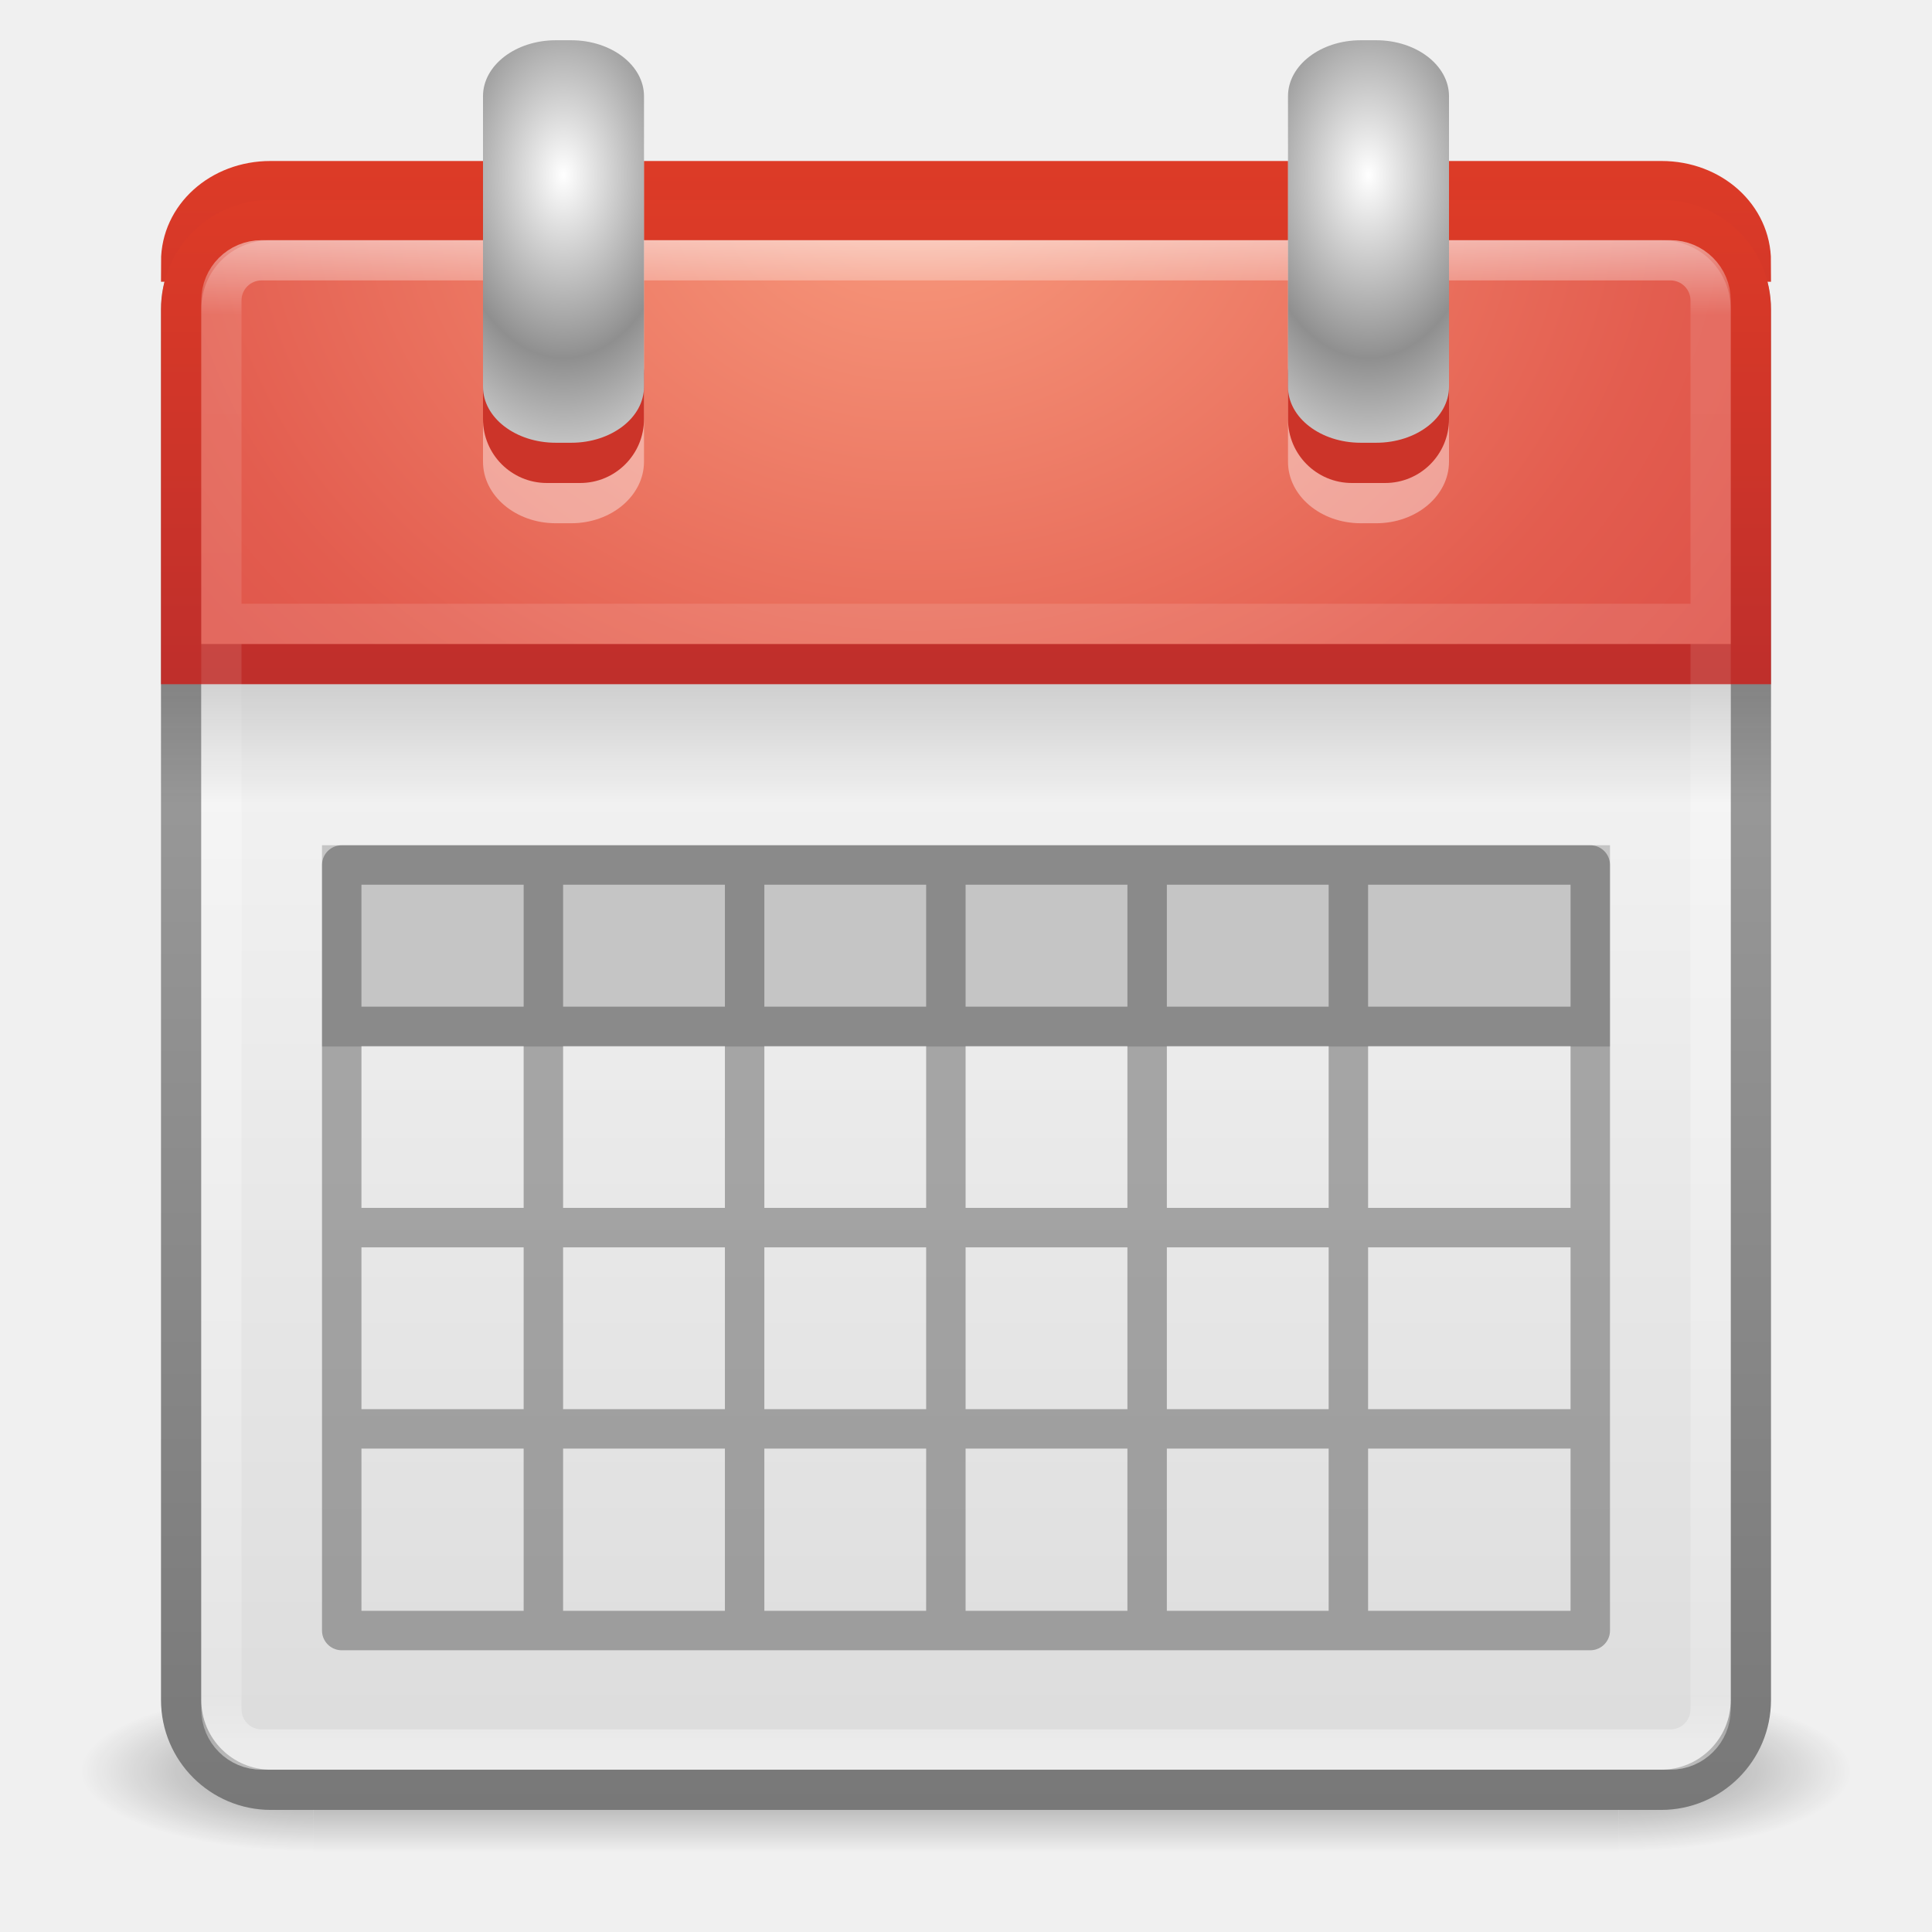
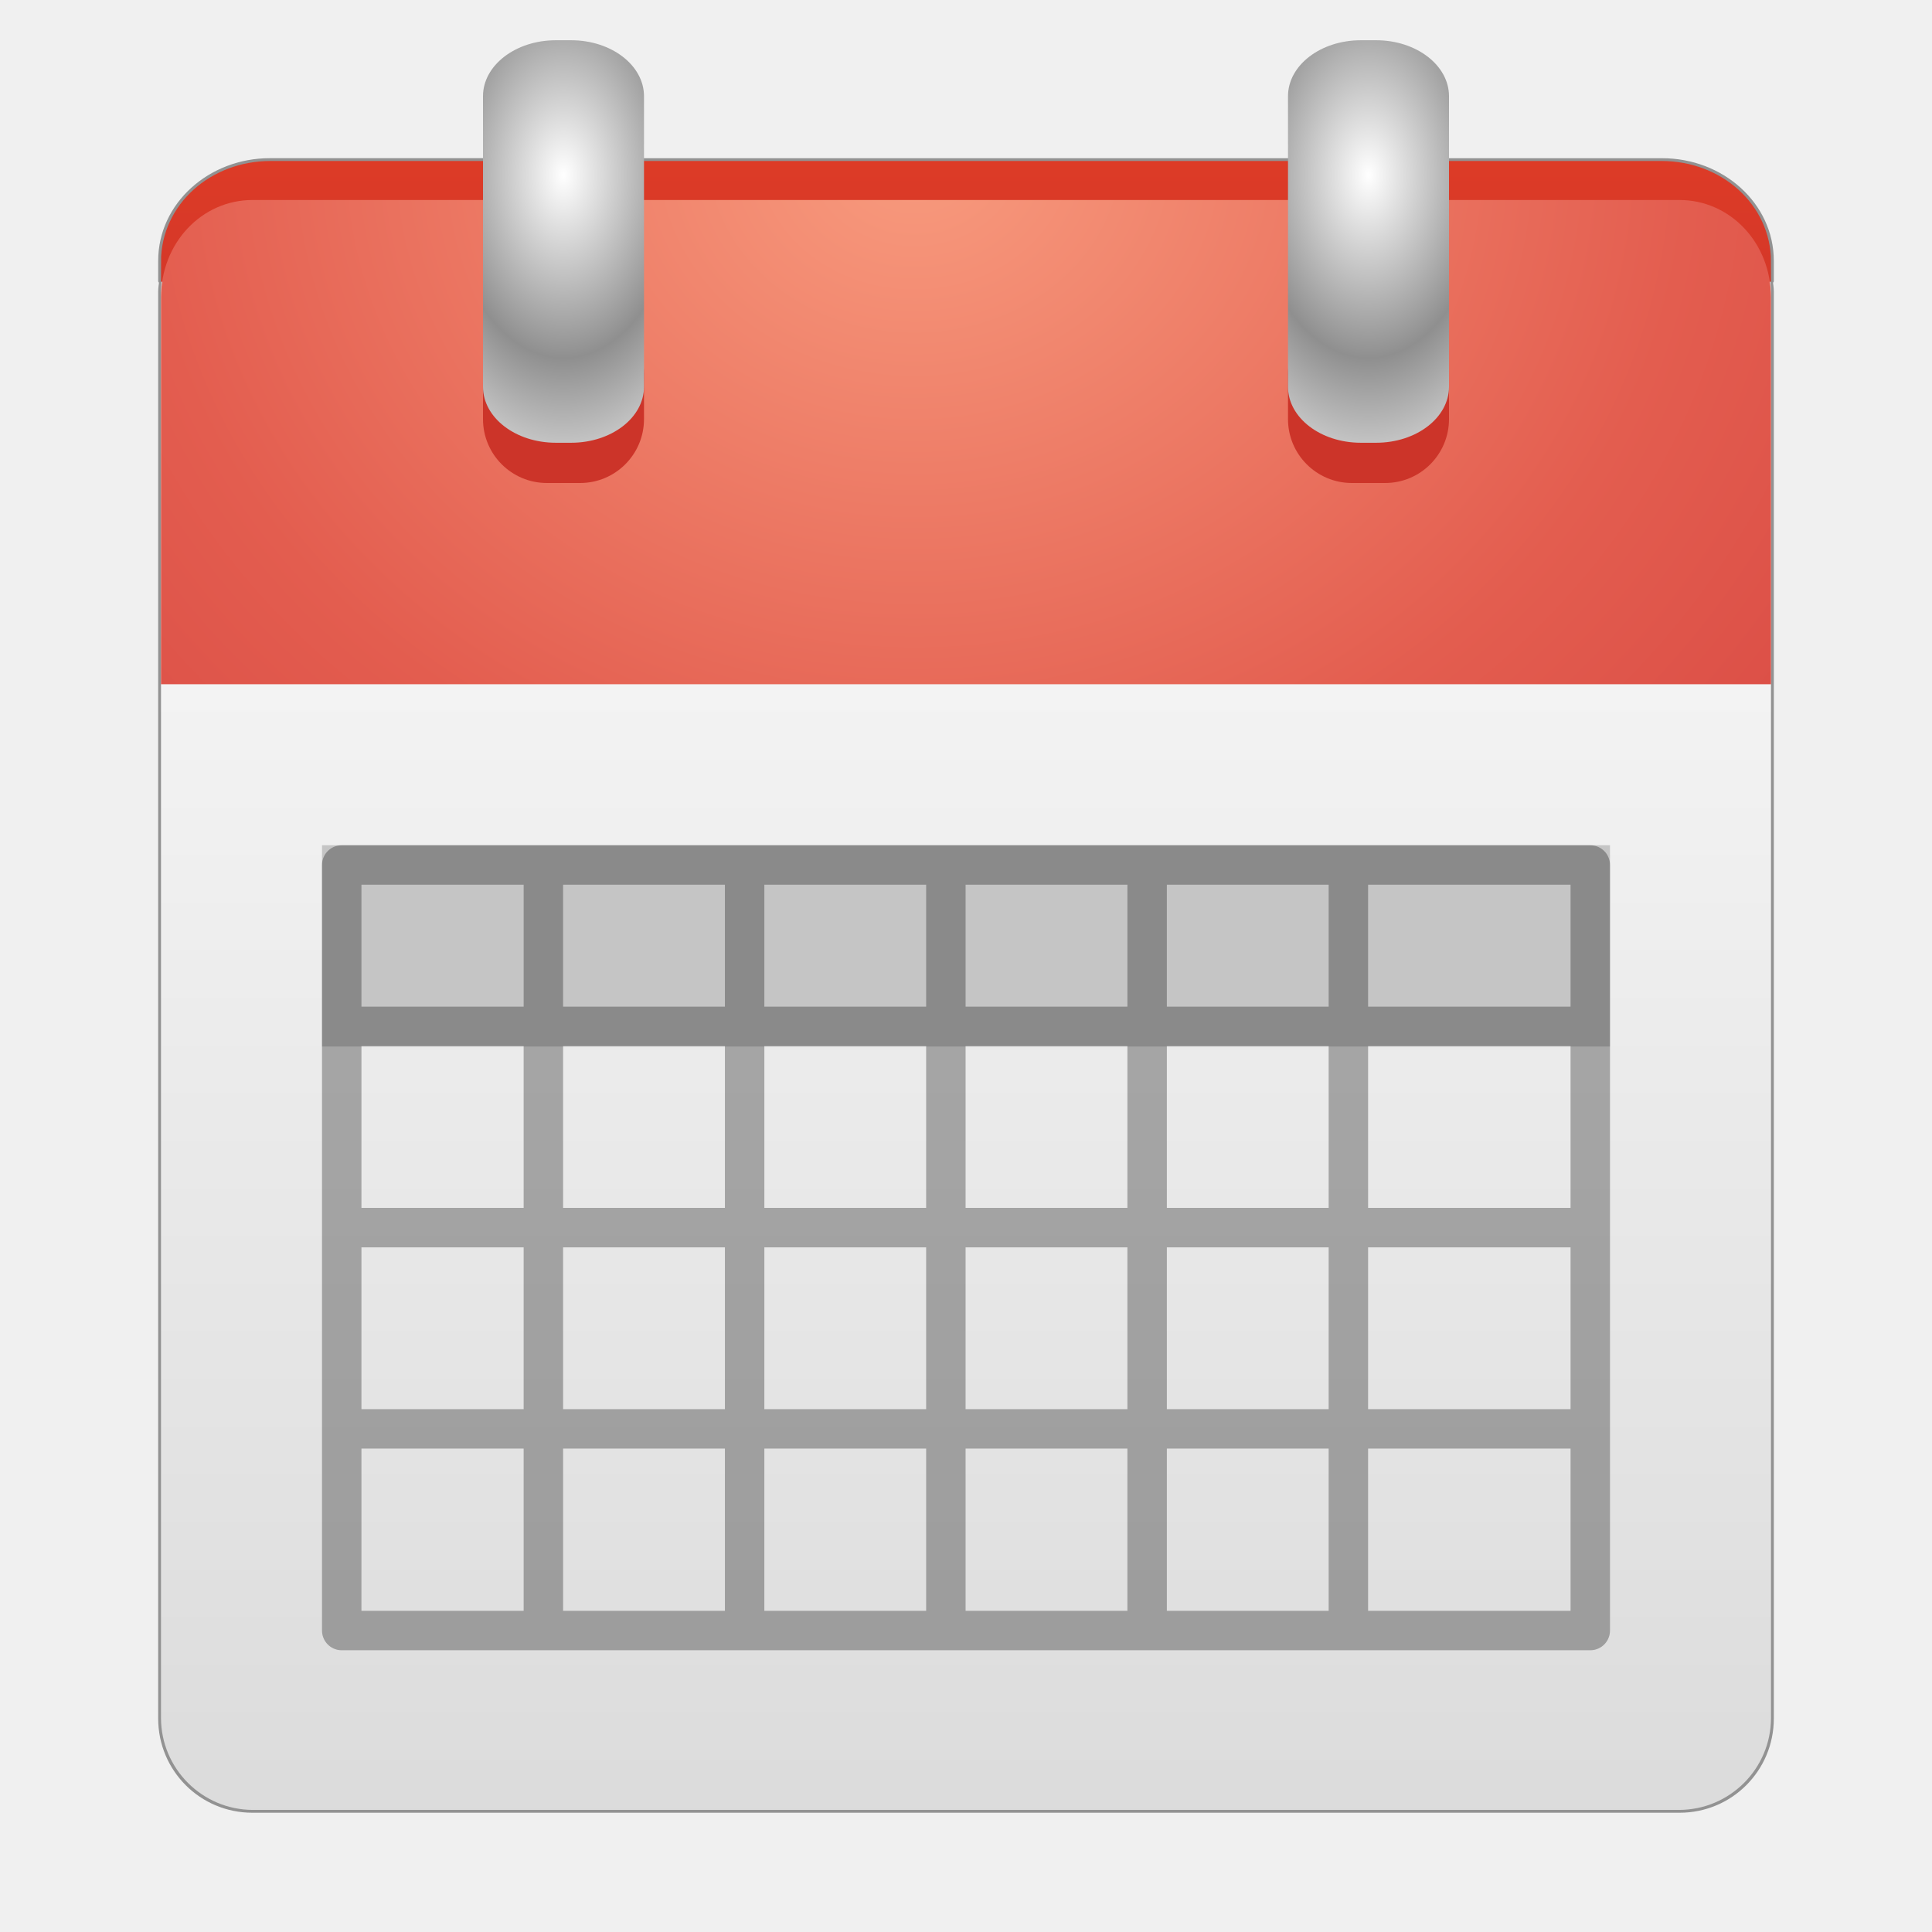
<svg xmlns="http://www.w3.org/2000/svg" xmlns:xlink="http://www.w3.org/1999/xlink" version="1.1" width="48" height="48" id="svg4264">
  <defs id="defs4266">
    <linearGradient id="linearGradient3510">
      <stop id="stop3512" style="stop-color:#000000;stop-opacity:1" offset="0" />
      <stop id="stop3514" style="stop-color:#000000;stop-opacity:0" offset="1" />
    </linearGradient>
    <radialGradient cx="14" cy="4.918" r="2" fx="14" fy="4.918" id="radialGradient3562" xlink:href="#linearGradient3520" gradientUnits="userSpaceOnUse" gradientTransform="matrix(1.454975,-2.6431351e-8,4.9999995e-8,2.274683,13.63034,-6.838988)" spreadMethod="reflect" />
    <linearGradient id="linearGradient3520">
      <stop id="stop3522" style="stop-color:#ffffff;stop-opacity:1" offset="0" />
      <stop id="stop3524" style="stop-color:#8f8f8f;stop-opacity:1" offset="1" />
    </linearGradient>
    <linearGradient id="linearGradient3879">
      <stop id="stop3881" style="stop-color:#ffffff;stop-opacity:1" offset="0" />
      <stop id="stop3883" style="stop-color:#ffffff;stop-opacity:0.235" offset="0.049" />
      <stop id="stop3885" style="stop-color:#ffffff;stop-opacity:0.157" offset="0.951" />
      <stop id="stop3887" style="stop-color:#ffffff;stop-opacity:0.392" offset="1" />
    </linearGradient>
    <linearGradient id="linearGradient3357">
      <stop id="stop3359" style="stop-color:#f89b7e;stop-opacity:1" offset="0" />
      <stop id="stop3361" style="stop-color:#e35d4f;stop-opacity:1" offset="0.397" />
      <stop id="stop3363" style="stop-color:#c6262e;stop-opacity:1" offset="1" />
    </linearGradient>
    <linearGradient id="linearGradient2490">
      <stop id="stop2492" style="stop-color:#791235;stop-opacity:1" offset="0" />
      <stop id="stop2494" style="stop-color:#dd3b27;stop-opacity:1" offset="1" />
    </linearGradient>
    <linearGradient id="linearGradient3924">
      <stop id="stop3926" style="stop-color:#ffffff;stop-opacity:1" offset="0" />
      <stop id="stop3928" style="stop-color:#ffffff;stop-opacity:0.235" offset="0.063" />
      <stop id="stop3930" style="stop-color:#ffffff;stop-opacity:0.157" offset="0.951" />
      <stop id="stop3932" style="stop-color:#ffffff;stop-opacity:0.392" offset="1" />
    </linearGradient>
    <linearGradient id="linearGradient3600">
      <stop id="stop3602" style="stop-color:#f4f4f4;stop-opacity:1" offset="0" />
      <stop id="stop3604" style="stop-color:#dbdbdb;stop-opacity:1" offset="1" />
    </linearGradient>
    <linearGradient id="linearGradient3104">
      <stop id="stop3106" style="stop-color:#787878;stop-opacity:1" offset="0" />
      <stop id="stop3108" style="stop-color:#aaaaaa;stop-opacity:1" offset="1" />
    </linearGradient>
    <radialGradient cx="4.993" cy="43.5" r="2.5" fx="4.993" fy="43.5" id="radialGradient2873" xlink:href="#linearGradient3688" gradientUnits="userSpaceOnUse" gradientTransform="matrix(2.003784,0,0,1.4,27.98813,-17.4)" />
    <linearGradient id="linearGradient3688">
      <stop id="stop3690" style="stop-color:#000000;stop-opacity:1" offset="0" />
      <stop id="stop3692" style="stop-color:#000000;stop-opacity:0" offset="1" />
    </linearGradient>
    <radialGradient cx="4.993" cy="43.5" r="2.5" fx="4.993" fy="43.5" id="radialGradient2875" xlink:href="#linearGradient3688" gradientUnits="userSpaceOnUse" gradientTransform="matrix(2.003784,0,0,1.4,-20.01187,-104.4)" />
    <linearGradient x1="25.058" y1="47.028" x2="25.058" y2="39.999" id="linearGradient2877" xlink:href="#linearGradient3702" gradientUnits="userSpaceOnUse" />
    <linearGradient id="linearGradient3702">
      <stop id="stop3704" style="stop-color:#000000;stop-opacity:0" offset="0" />
      <stop id="stop3710" style="stop-color:#000000;stop-opacity:1" offset="0.5" />
      <stop id="stop3706" style="stop-color:#000000;stop-opacity:0" offset="1" />
    </linearGradient>
    <linearGradient x1="23.954" y1="15.999" x2="23.954" y2="19.963" id="linearGradient3069" xlink:href="#linearGradient3510" gradientUnits="userSpaceOnUse" gradientTransform="matrix(1,0,0,0.75,0,5)" />
    <radialGradient cx="14" cy="4.918" r="2" fx="14" fy="4.918" id="radialGradient3076" xlink:href="#linearGradient3520" gradientUnits="userSpaceOnUse" gradientTransform="matrix(1.454975,-2.6431351e-8,4.9999995e-8,2.274683,-6.369657,-6.838988)" spreadMethod="reflect" />
    <linearGradient x1="24" y1="5" x2="24" y2="43" id="linearGradient3081" xlink:href="#linearGradient3879" gradientUnits="userSpaceOnUse" gradientTransform="translate(2.4e-6,0.9674485)" />
-     <radialGradient cx="3.305" cy="7.565" r="20" fx="3.305" fy="7.565" id="radialGradient3084" xlink:href="#linearGradient3357" gradientUnits="userSpaceOnUse" gradientTransform="matrix(0,1.929108,-2.36503,-7.7578843e-8,40.64406,-1.958694)" />
+     <radialGradient cx="3.305" cy="7.565" r="20" fx="3.305" fy="7.565" id="radialGradient3084" xlink:href="#linearGradient3357" gradientUnits="userSpaceOnUse" gradientTransform="matrix(0,2.103985,-2.425672,-8.4611489e-8,41.07082,-3.132003)" />
    <linearGradient x1="24" y1="43.67" x2="24" y2="3.899" id="linearGradient3086" xlink:href="#linearGradient2490" gradientUnits="userSpaceOnUse" gradientTransform="translate(0,0.9674388)" />
    <radialGradient cx="12.063" cy="11.394" r="20" fx="12.063" fy="11.394" id="radialGradient3089" xlink:href="#linearGradient3357" gradientUnits="userSpaceOnUse" gradientTransform="matrix(1.5295716e-8,1.001967,-1.596308,0,35.05264,0.410091)" />
    <linearGradient x1="24" y1="44" x2="24" y2="3.899" id="linearGradient3091" xlink:href="#linearGradient2490" gradientUnits="userSpaceOnUse" gradientTransform="matrix(1,0,0,0.9014085,0,0.4424801)" />
    <linearGradient x1="24" y1="5" x2="24" y2="43" id="linearGradient3094" xlink:href="#linearGradient3924" gradientUnits="userSpaceOnUse" gradientTransform="translate(2.4e-6,0.9674487)" />
-     <linearGradient x1="19.36" y1="16.138" x2="19.36" y2="44.984" id="linearGradient3098" xlink:href="#linearGradient3600" gradientUnits="userSpaceOnUse" />
+     <linearGradient x1="19.36" y1="16.138" x2="19.36" y2="44.984" id="linearGradient3098" xlink:href="#linearGradient3600" gradientUnits="userSpaceOnUse" gradientTransform="matrix(1.025641,0,0,1.025641,-0.6153846,-0.6401909)" />
    <linearGradient x1="24" y1="44" x2="24" y2="3.89" id="linearGradient3100" xlink:href="#linearGradient3104" gradientUnits="userSpaceOnUse" gradientTransform="translate(0,0.9674388)" />
+     <linearGradient x1="19.36" y1="16.138" x2="19.36" y2="44.984" id="linearGradient3098-9" xlink:href="#linearGradient3600" gradientUnits="userSpaceOnUse" gradientTransform="matrix(1.025641,0,0,1.025641,-0.6153846,-0.6401911)" />
+     <radialGradient cx="3.305" cy="7.565" r="20" fx="3.305" fy="7.565" id="radialGradient3084-2" xlink:href="#linearGradient3357" gradientUnits="userSpaceOnUse" gradientTransform="matrix(0,2.103985,-2.425672,-8.4611489e-8,41.07082,-3.132003)" />
+     <radialGradient cx="12.063" cy="11.394" r="20" fx="12.063" fy="11.394" id="radialGradient3089-9" xlink:href="#linearGradient3357" gradientUnits="userSpaceOnUse" gradientTransform="matrix(1.5295716e-8,1.001967,-1.596308,0,35.05264,0.4100908)" />
+     <linearGradient x1="24" y1="44" x2="24" y2="3.899" id="linearGradient3091-2" xlink:href="#linearGradient2490" gradientUnits="userSpaceOnUse" gradientTransform="matrix(1,0,0,0.9014085,0,0.4424799)" />
+     <linearGradient x1="19.36" y1="16.138" x2="19.36" y2="44.984" id="linearGradient3098-6" xlink:href="#linearGradient3600" gradientUnits="userSpaceOnUse" gradientTransform="matrix(1.025641,0,0,1.025641,-0.6153846,-0.6401911)" />
  </defs>
-   <g transform="matrix(1.1,0,0,0.4444449,-2.400011,25.11107)" id="g2036" style="display:inline">
-     <g transform="matrix(1.052632,0,0,1.285713,-1.263158,-13.42854)" id="g3712" style="opacity:0.4">
-       <rect width="5" height="7" x="38" y="40" id="rect2801" style="fill:url(#radialGradient2873);fill-opacity:1;stroke:none" />
-       <rect width="5" height="7" x="-10" y="-47" transform="scale(-1,-1)" id="rect3696" style="fill:url(#radialGradient2875);fill-opacity:1;stroke:none" />
-       <rect width="28" height="7" x="10" y="40" id="rect3700" style="fill:url(#linearGradient2877);fill-opacity:1;stroke:none" />
-     </g>
-   </g>
-   <rect width="39" height="39" rx="2.232" ry="2.232" x="4.5" y="5.467" id="rect5505" style="fill:url(#linearGradient3098);fill-opacity:1;stroke:url(#linearGradient3100);stroke-width:1;stroke-linecap:round;stroke-linejoin:round;stroke-miterlimit:4;stroke-opacity:1;stroke-dasharray:none;stroke-dashoffset:0" />
-   <rect width="37" height="37" rx="1" ry="1" x="5.5" y="6.467" id="rect6741-2" style="fill:none;stroke:url(#linearGradient3094);stroke-width:1;stroke-linecap:round;stroke-linejoin:round;stroke-miterlimit:4;stroke-opacity:1;stroke-dasharray:none;stroke-dashoffset:0" />
+   <path style="fill:none;fill-opacity:1;stroke:#000000;stroke-width:0.1;stroke-linecap:round;stroke-linejoin:round;stroke-miterlimit:4;stroke-dasharray:none;stroke-dashoffset:0;stroke-opacity:0.392" d="M 6.701,3.98 C 5.225,3.98 3.98,5.072 3.98,6.482 v 0.5 H 4.005 C 3.996,7.068 3.98,7.152 3.98,7.241 v 0.131 9.621 25.703 c 0,1.27 1.022,2.291 2.291,2.291 H 41.729 c 1.27,0 2.291,-1.022 2.291,-2.291 V 16.993 7.372 7.241 c 0,-0.088 -0.016,-0.172 -0.025,-0.258 H 44.02 v -0.5 c 0,-1.41 -1.245,-2.502 -2.721,-2.502 z" id="rect5505-9" />
+   <rect width="40" height="40" rx="2.289" ry="2.289" x="4" y="4.967" id="rect5505" style="fill:url(#linearGradient3098-6);fill-opacity:1;stroke:none;stroke-width:1.026;stroke-linecap:round;stroke-linejoin:round;stroke-miterlimit:4;stroke-dasharray:none;stroke-dashoffset:0;stroke-opacity:1" />
  <path d="M 6.719,4.5 C 5.482,4.5 4.5,5.385 4.5,6.5 l 39,0 c 0,-1.115 -0.982,-2 -2.219,-2 l -34.562,0 z" id="path2443" style="fill:url(#radialGradient3089);fill-opacity:1;stroke:url(#linearGradient3091);stroke-width:1;stroke-linecap:butt;stroke-linejoin:miter;stroke-miterlimit:4;stroke-opacity:1;stroke-dasharray:none;stroke-dashoffset:0" />
-   <path d="M 6.719,5.469 C 5.482,5.469 4.5,6.451 4.5,7.688 l 0,8.812 39,0 0,-8.812 c 0,-1.237 -0.982,-2.219 -2.219,-2.219 z" id="rect2424" style="fill:url(#radialGradient3084);fill-opacity:1;stroke:url(#linearGradient3086);stroke-width:1;stroke-linecap:butt;stroke-linejoin:miter;stroke-miterlimit:4;stroke-opacity:1;stroke-dasharray:none;stroke-dashoffset:0" />
-   <path d="m 6.5,6.467 35,0 c 0.554,0 1,0.446 1,1 l 0,35 c 0,0.554 -0.446,1 -1,1 l -35,0 c -0.554,0 -1,-0.446 -1,-1 l 0,-35 c 0,-0.554 0.446,-1 1,-1 z M 42,15.5 6,15.5" id="rect6741-2-6" style="opacity:0.5;fill:none;stroke:url(#linearGradient3081);stroke-width:1;stroke-linecap:round;stroke-linejoin:round;stroke-miterlimit:4;stroke-opacity:1;stroke-dashoffset:0" />
-   <rect width="4" height="11" rx="1.809" ry="1.53" x="12" y="2" id="rect3497" style="opacity:0.4;fill:#ffffff;fill-opacity:1;fill-rule:nonzero;stroke:none;stroke-width:1;marker:none;visibility:visible;display:inline;overflow:visible;enable-background:accumulate" />
+   <path d="M 6.276,4.969 C 5.007,4.969 4,6.04 4,7.389 V 17 H 44 V 7.389 C 44,6.04 42.993,4.969 41.724,4.969 Z" id="rect2424" style="fill:url(#radialGradient3084);fill-opacity:1;stroke:none;stroke-width:1.058;stroke-linecap:butt;stroke-linejoin:miter;stroke-miterlimit:4;stroke-dasharray:none;stroke-dashoffset:0;stroke-opacity:1" />
  <rect width="4" height="4.308" rx="1.587" ry="1.587" x="12" y="7.692" id="rect3493" style="fill:#cc3429;fill-opacity:1;fill-rule:nonzero;stroke:none;stroke-width:1;marker:none;visibility:visible;display:inline;overflow:visible;enable-background:accumulate" />
  <rect width="4" height="10" rx="1.809" ry="1.391" x="12" y="1" id="rect3483" style="fill:url(#radialGradient3076);fill-opacity:1;fill-rule:nonzero;stroke:none;stroke-width:1;marker:none;visibility:visible;display:inline;overflow:visible;enable-background:accumulate" />
-   <g id="g3536">
-     <rect width="4" height="11" rx="1.809" ry="1.53" x="32" y="2" id="rect3526" style="opacity:0.4;fill:#ffffff;fill-opacity:1;fill-rule:nonzero;stroke:none;stroke-width:1;marker:none;visibility:visible;display:inline;overflow:visible;enable-background:accumulate" />
-     <rect width="4" height="4.308" rx="1.587" ry="1.587" x="32" y="7.692" id="rect3528" style="fill:#cc3429;fill-opacity:1;fill-rule:nonzero;stroke:none;stroke-width:1;marker:none;visibility:visible;display:inline;overflow:visible;enable-background:accumulate" />
-     <rect width="4" height="10" rx="1.809" ry="1.391" x="32" y="1" id="rect3530" style="fill:url(#radialGradient3562);fill-opacity:1;fill-rule:nonzero;stroke:none;stroke-width:1;marker:none;visibility:visible;display:inline;overflow:visible;enable-background:accumulate" />
-   </g>
-   <rect width="40" height="3" rx="0" ry="0" x="4" y="17" id="rect3508" style="opacity:0.15;fill:url(#linearGradient3069);fill-opacity:1;fill-rule:nonzero;stroke:none;stroke-width:1;marker:none;visibility:visible;display:inline;overflow:visible;enable-background:accumulate" />
+   <rect style="display:inline;overflow:visible;visibility:visible;fill:#cc3429;fill-opacity:1;fill-rule:nonzero;stroke:none;stroke-width:1;marker:none;enable-background:accumulate" id="rect3528" y="7.692" x="32" ry="1.587" rx="1.587" height="4.308" width="4" />
+   <rect style="display:inline;overflow:visible;visibility:visible;fill:url(#radialGradient3562);fill-opacity:1;fill-rule:nonzero;stroke:none;stroke-width:1;marker:none;enable-background:accumulate" id="rect3530" y="1" x="32" ry="1.391" rx="1.809" height="10" width="4" />
  <rect width="32" height="5" x="8" y="21" id="rect3982" style="color:#000000;fill:#c5c5c5;fill-opacity:1;stroke:none;stroke-width:1;marker:none;visibility:visible;display:inline;overflow:visible;enable-background:accumulate" />
  <path d="m 8.49,21.49 31.02,0 0,19.02 -31.02,0 z M 8.732,35.5 l 30.655,0 m -30.655,-5 30.655,0 m -30.655,-5 30.655,0 M 33.5,21.598 l 0,18.907 m -5,-18.907 0,18.907 m -5,-18.907 0,18.907 m -5,-18.907 0,18.907 m -5,-18.907 0,18.907" id="rect3858" style="opacity:0.3;color:#000000;fill:none;stroke:#000000;stroke-width:0.98;stroke-linecap:round;stroke-linejoin:round;stroke-miterlimit:4;stroke-opacity:1;stroke-dashoffset:0;marker:none;visibility:visible;display:inline;overflow:visible;enable-background:accumulate" />
</svg>
